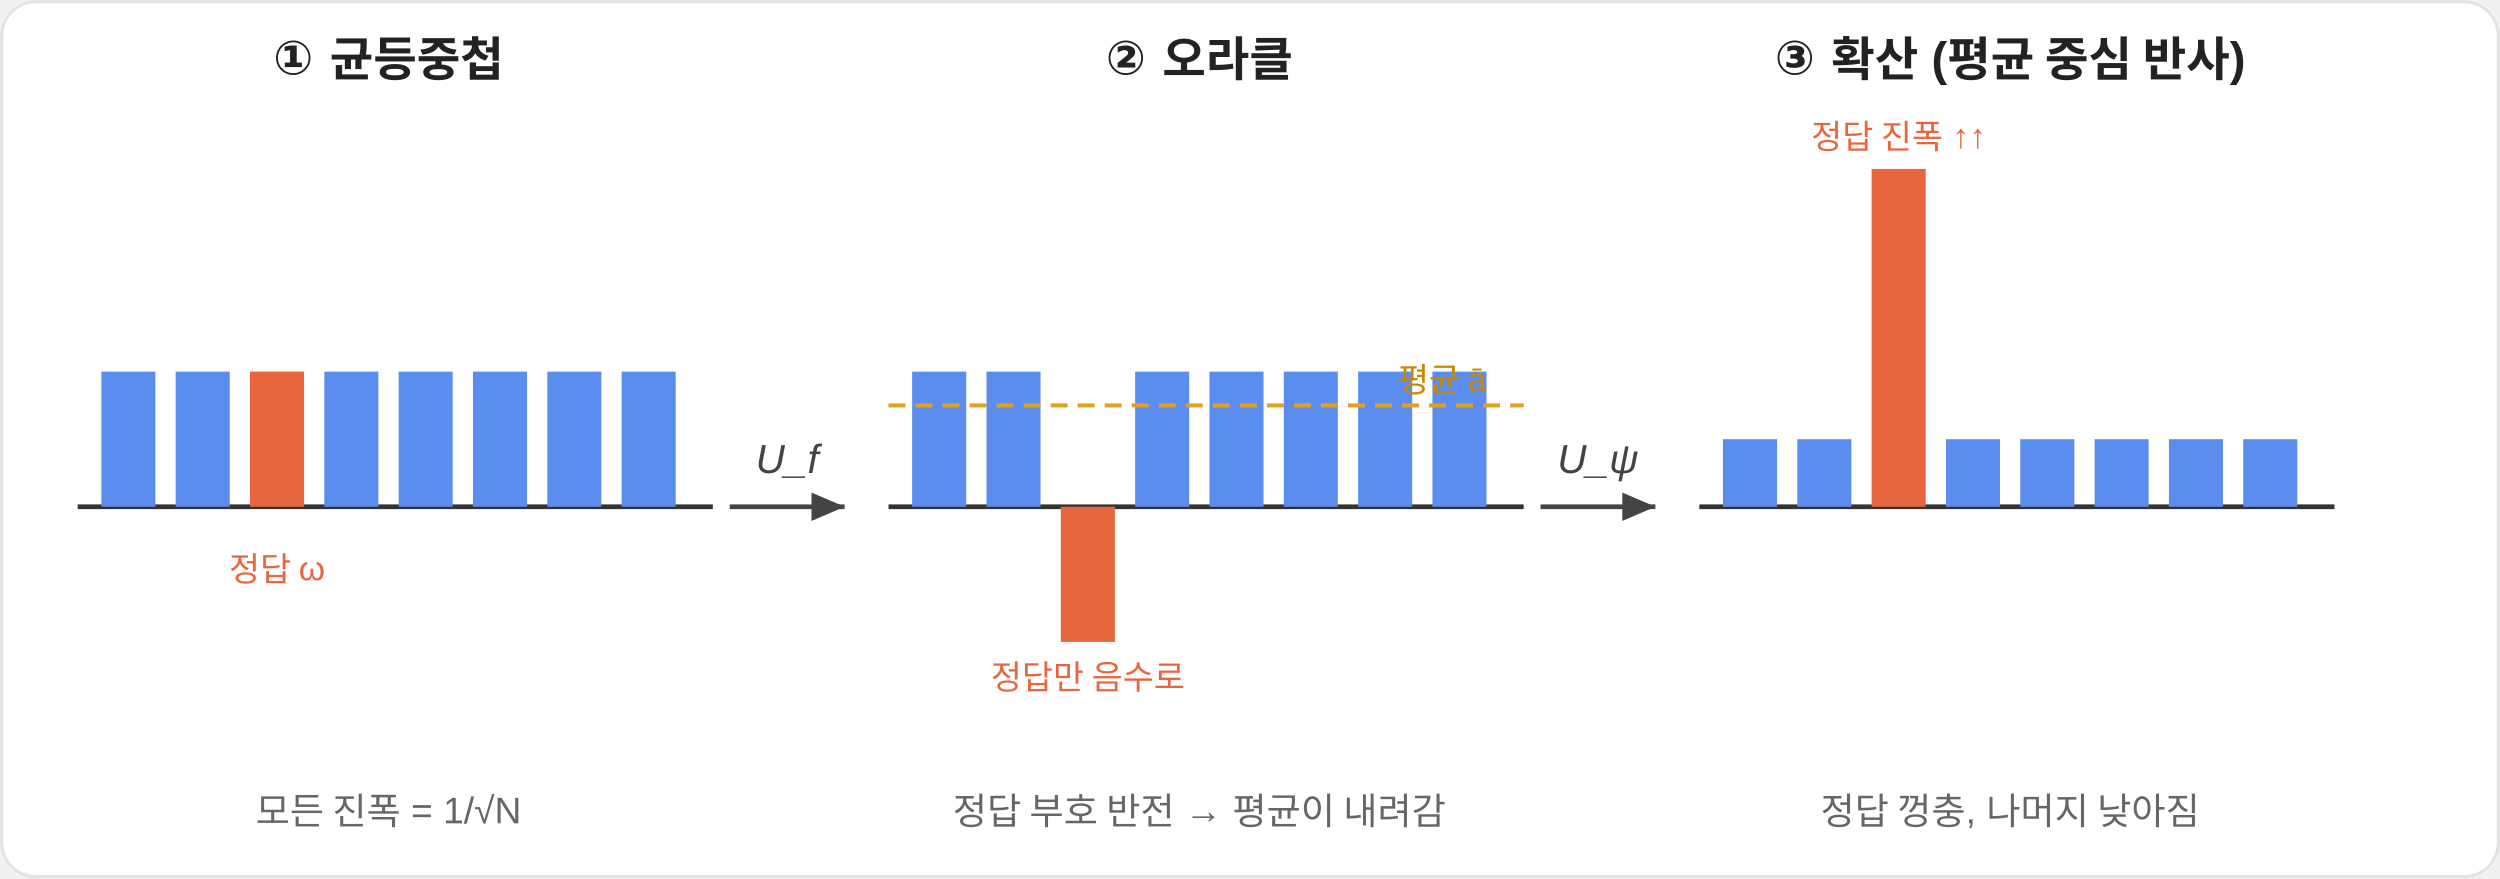
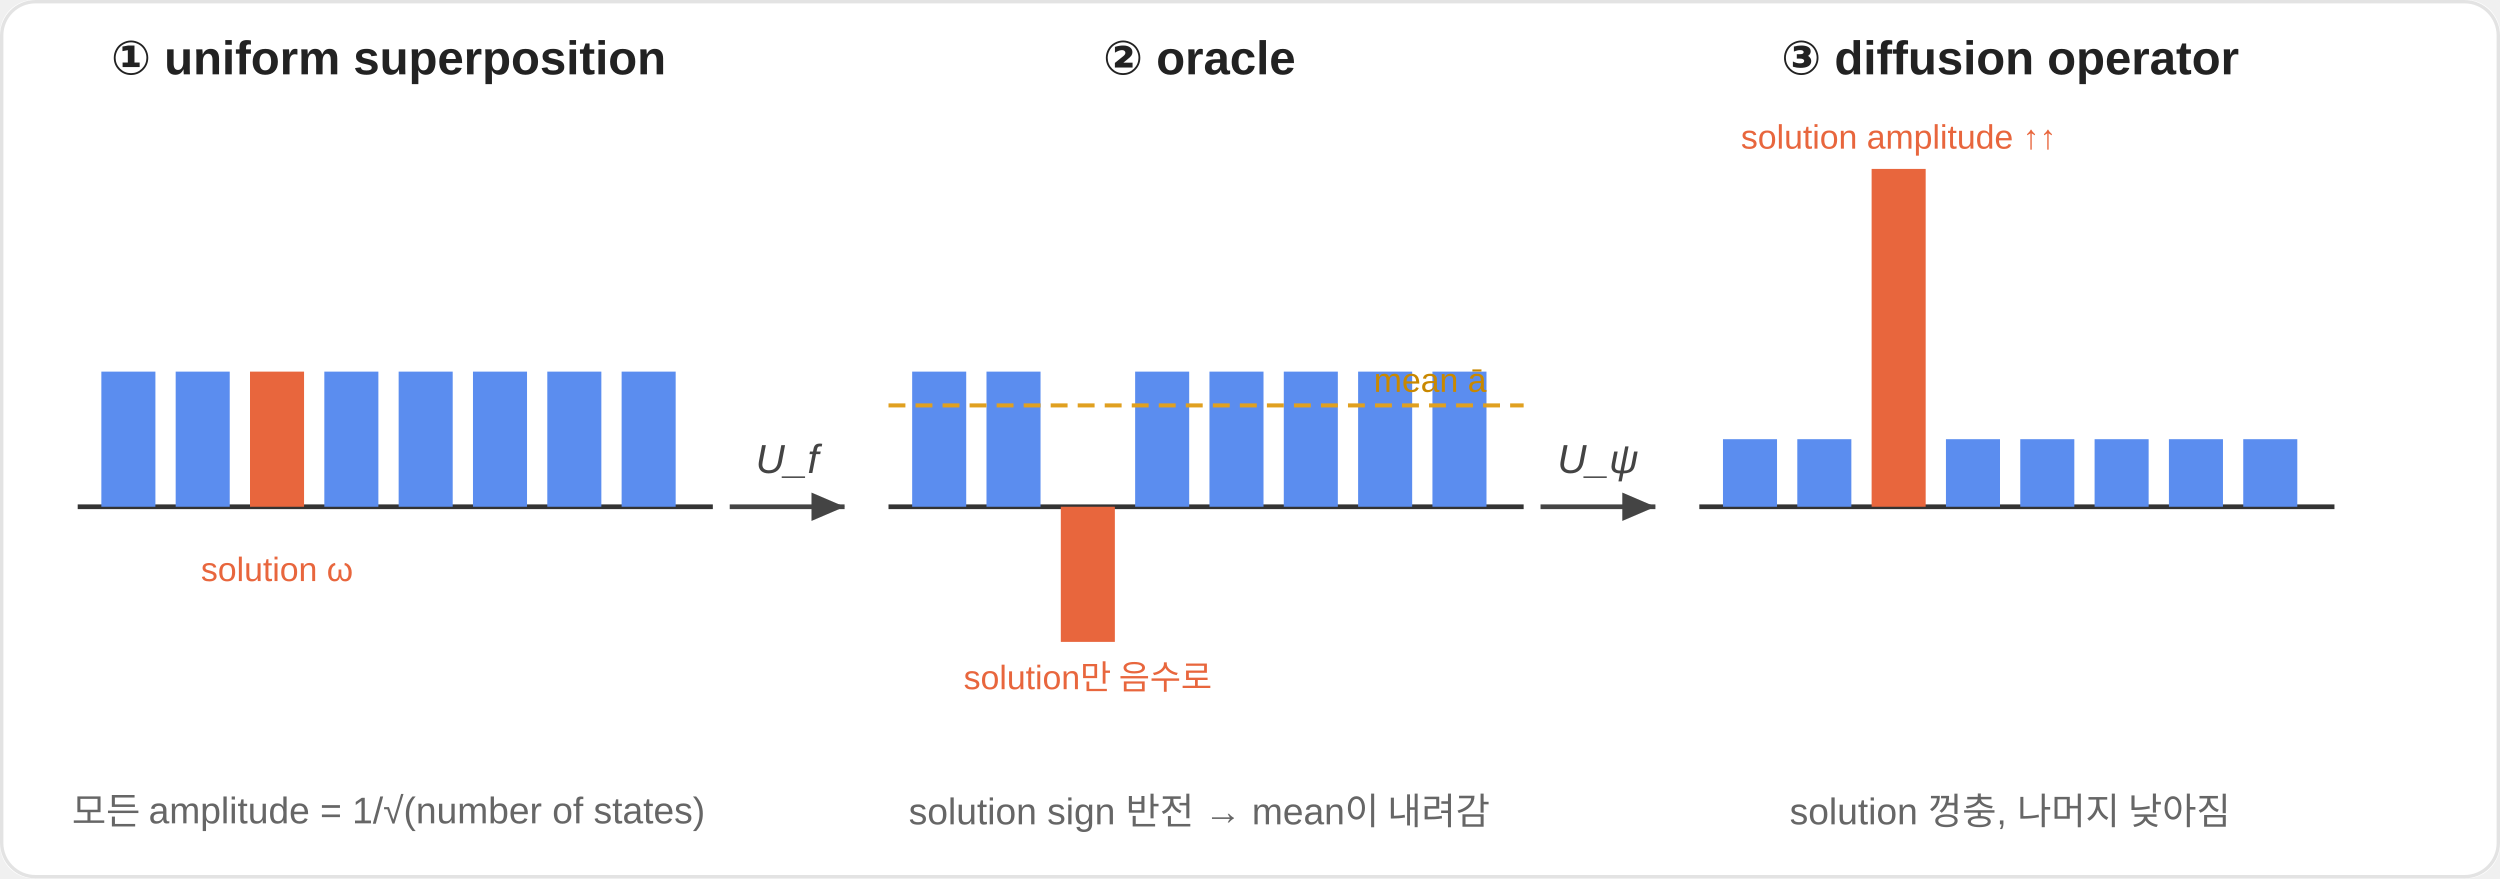
<svg xmlns="http://www.w3.org/2000/svg" viewBox="0 0 740 260" font-family="'Helvetica Neue',Arial,'Malgun Gothic','Apple SD Gothic Neo',sans-serif">
  <defs>
    <marker id="ah" markerWidth="9" markerHeight="9" refX="7" refY="3" orient="auto">
      <path d="M0,0 L7,3 L0,6 Z" fill="#444" />
    </marker>
  </defs>
  <rect x="0" y="0" width="740" height="260" rx="10" fill="#ffffff" />
  <rect x="0.5" y="0.5" width="739" height="259" rx="10" fill="none" stroke="#e3e3e3" />
  <g transform="translate(15,0)">
-     <text x="100" y="22" text-anchor="middle" font-size="14" font-weight="bold" fill="#222">① 균등중첩</text>
+     <text x="100" y="22" text-anchor="middle" font-size="14" font-weight="bold" fill="#222">① uniform superposition</text>
    <line x1="8" y1="150" x2="196" y2="150" stroke="#333" stroke-width="1.4" />
    <rect x="15" y="110" width="16" height="40" fill="#5b8def" />
    <rect x="37" y="110" width="16" height="40" fill="#5b8def" />
    <rect x="59" y="110" width="16" height="40" fill="#e8663d" />
    <rect x="81" y="110" width="16" height="40" fill="#5b8def" />
    <rect x="103" y="110" width="16" height="40" fill="#5b8def" />
    <rect x="125" y="110" width="16" height="40" fill="#5b8def" />
    <rect x="147" y="110" width="16" height="40" fill="#5b8def" />
    <rect x="169" y="110" width="16" height="40" fill="#5b8def" />
-     <text x="67" y="172" text-anchor="middle" font-size="10" fill="#e8663d">정답 ω</text>
-     <text x="100" y="244" text-anchor="middle" font-size="11" fill="#666">모든 진폭 = 1/√N</text>
+     <text x="67" y="172" text-anchor="middle" font-size="10" fill="#e8663d">solution ω</text>
+     <text x="100" y="244" text-anchor="middle" font-size="11" fill="#666">모든 amplitude = 1/√(number of states)</text>
  </g>
  <line x1="216" y1="150" x2="250" y2="150" stroke="#444" stroke-width="1.4" marker-end="url(#ah)" />
  <text x="233" y="140" text-anchor="middle" font-size="12" font-style="italic" fill="#444">U_f</text>
  <g transform="translate(255,0)">
-     <text x="100" y="22" text-anchor="middle" font-size="14" font-weight="bold" fill="#222">② 오라클</text>
+     <text x="100" y="22" text-anchor="middle" font-size="14" font-weight="bold" fill="#222">② oracle</text>
    <line x1="8" y1="150" x2="196" y2="150" stroke="#333" stroke-width="1.4" />
    <rect x="15" y="110" width="16" height="40" fill="#5b8def" />
    <rect x="37" y="110" width="16" height="40" fill="#5b8def" />
    <rect x="59" y="150" width="16" height="40" fill="#e8663d" />
    <rect x="81" y="110" width="16" height="40" fill="#5b8def" />
    <rect x="103" y="110" width="16" height="40" fill="#5b8def" />
    <rect x="125" y="110" width="16" height="40" fill="#5b8def" />
    <rect x="147" y="110" width="16" height="40" fill="#5b8def" />
    <rect x="169" y="110" width="16" height="40" fill="#5b8def" />
    <line x1="8" y1="120" x2="196" y2="120" stroke="#e0a020" stroke-width="1.2" stroke-dasharray="5 3" />
-     <text x="185" y="116" text-anchor="end" font-size="10" fill="#c98800">평균 ā</text>
-     <text x="67" y="204" text-anchor="middle" font-size="10" fill="#e8663d">정답만 음수로</text>
-     <text x="100" y="244" text-anchor="middle" font-size="11" fill="#666">정답 부호 반전 → 평균이 내려감</text>
+     <text x="185" y="116" text-anchor="end" font-size="10" fill="#c98800">mean ā</text>
+     <text x="67" y="204" text-anchor="middle" font-size="10" fill="#e8663d">solution만 음수로</text>
+     <text x="100" y="244" text-anchor="middle" font-size="11" fill="#666">solution sign 반전 → mean이 내려감</text>
  </g>
  <line x1="456" y1="150" x2="490" y2="150" stroke="#444" stroke-width="1.4" marker-end="url(#ah)" />
  <text x="473" y="140" text-anchor="middle" font-size="12" font-style="italic" fill="#444">U_ψ</text>
  <g transform="translate(495,0)">
-     <text x="100" y="22" text-anchor="middle" font-size="14" font-weight="bold" fill="#222">③ 확산 (평균 중심 반사)</text>
+     <text x="100" y="22" text-anchor="middle" font-size="14" font-weight="bold" fill="#222">③ diffusion operator</text>
    <line x1="8" y1="150" x2="196" y2="150" stroke="#333" stroke-width="1.4" />
    <rect x="15" y="130" width="16" height="20" fill="#5b8def" />
    <rect x="37" y="130" width="16" height="20" fill="#5b8def" />
    <rect x="59" y="50" width="16" height="100" fill="#e8663d" />
    <rect x="81" y="130" width="16" height="20" fill="#5b8def" />
    <rect x="103" y="130" width="16" height="20" fill="#5b8def" />
    <rect x="125" y="130" width="16" height="20" fill="#5b8def" />
    <rect x="147" y="130" width="16" height="20" fill="#5b8def" />
    <rect x="169" y="130" width="16" height="20" fill="#5b8def" />
-     <text x="67" y="44" text-anchor="middle" font-size="10" fill="#e8663d">정답 진폭 ↑↑</text>
-     <text x="100" y="244" text-anchor="middle" font-size="11" fill="#666">정답 껑충, 나머지 낮아짐</text>
+     <text x="67" y="44" text-anchor="middle" font-size="10" fill="#e8663d">solution amplitude ↑↑</text>
+     <text x="100" y="244" text-anchor="middle" font-size="11" fill="#666">solution 껑충, 나머지 낮아짐</text>
  </g>
</svg>
